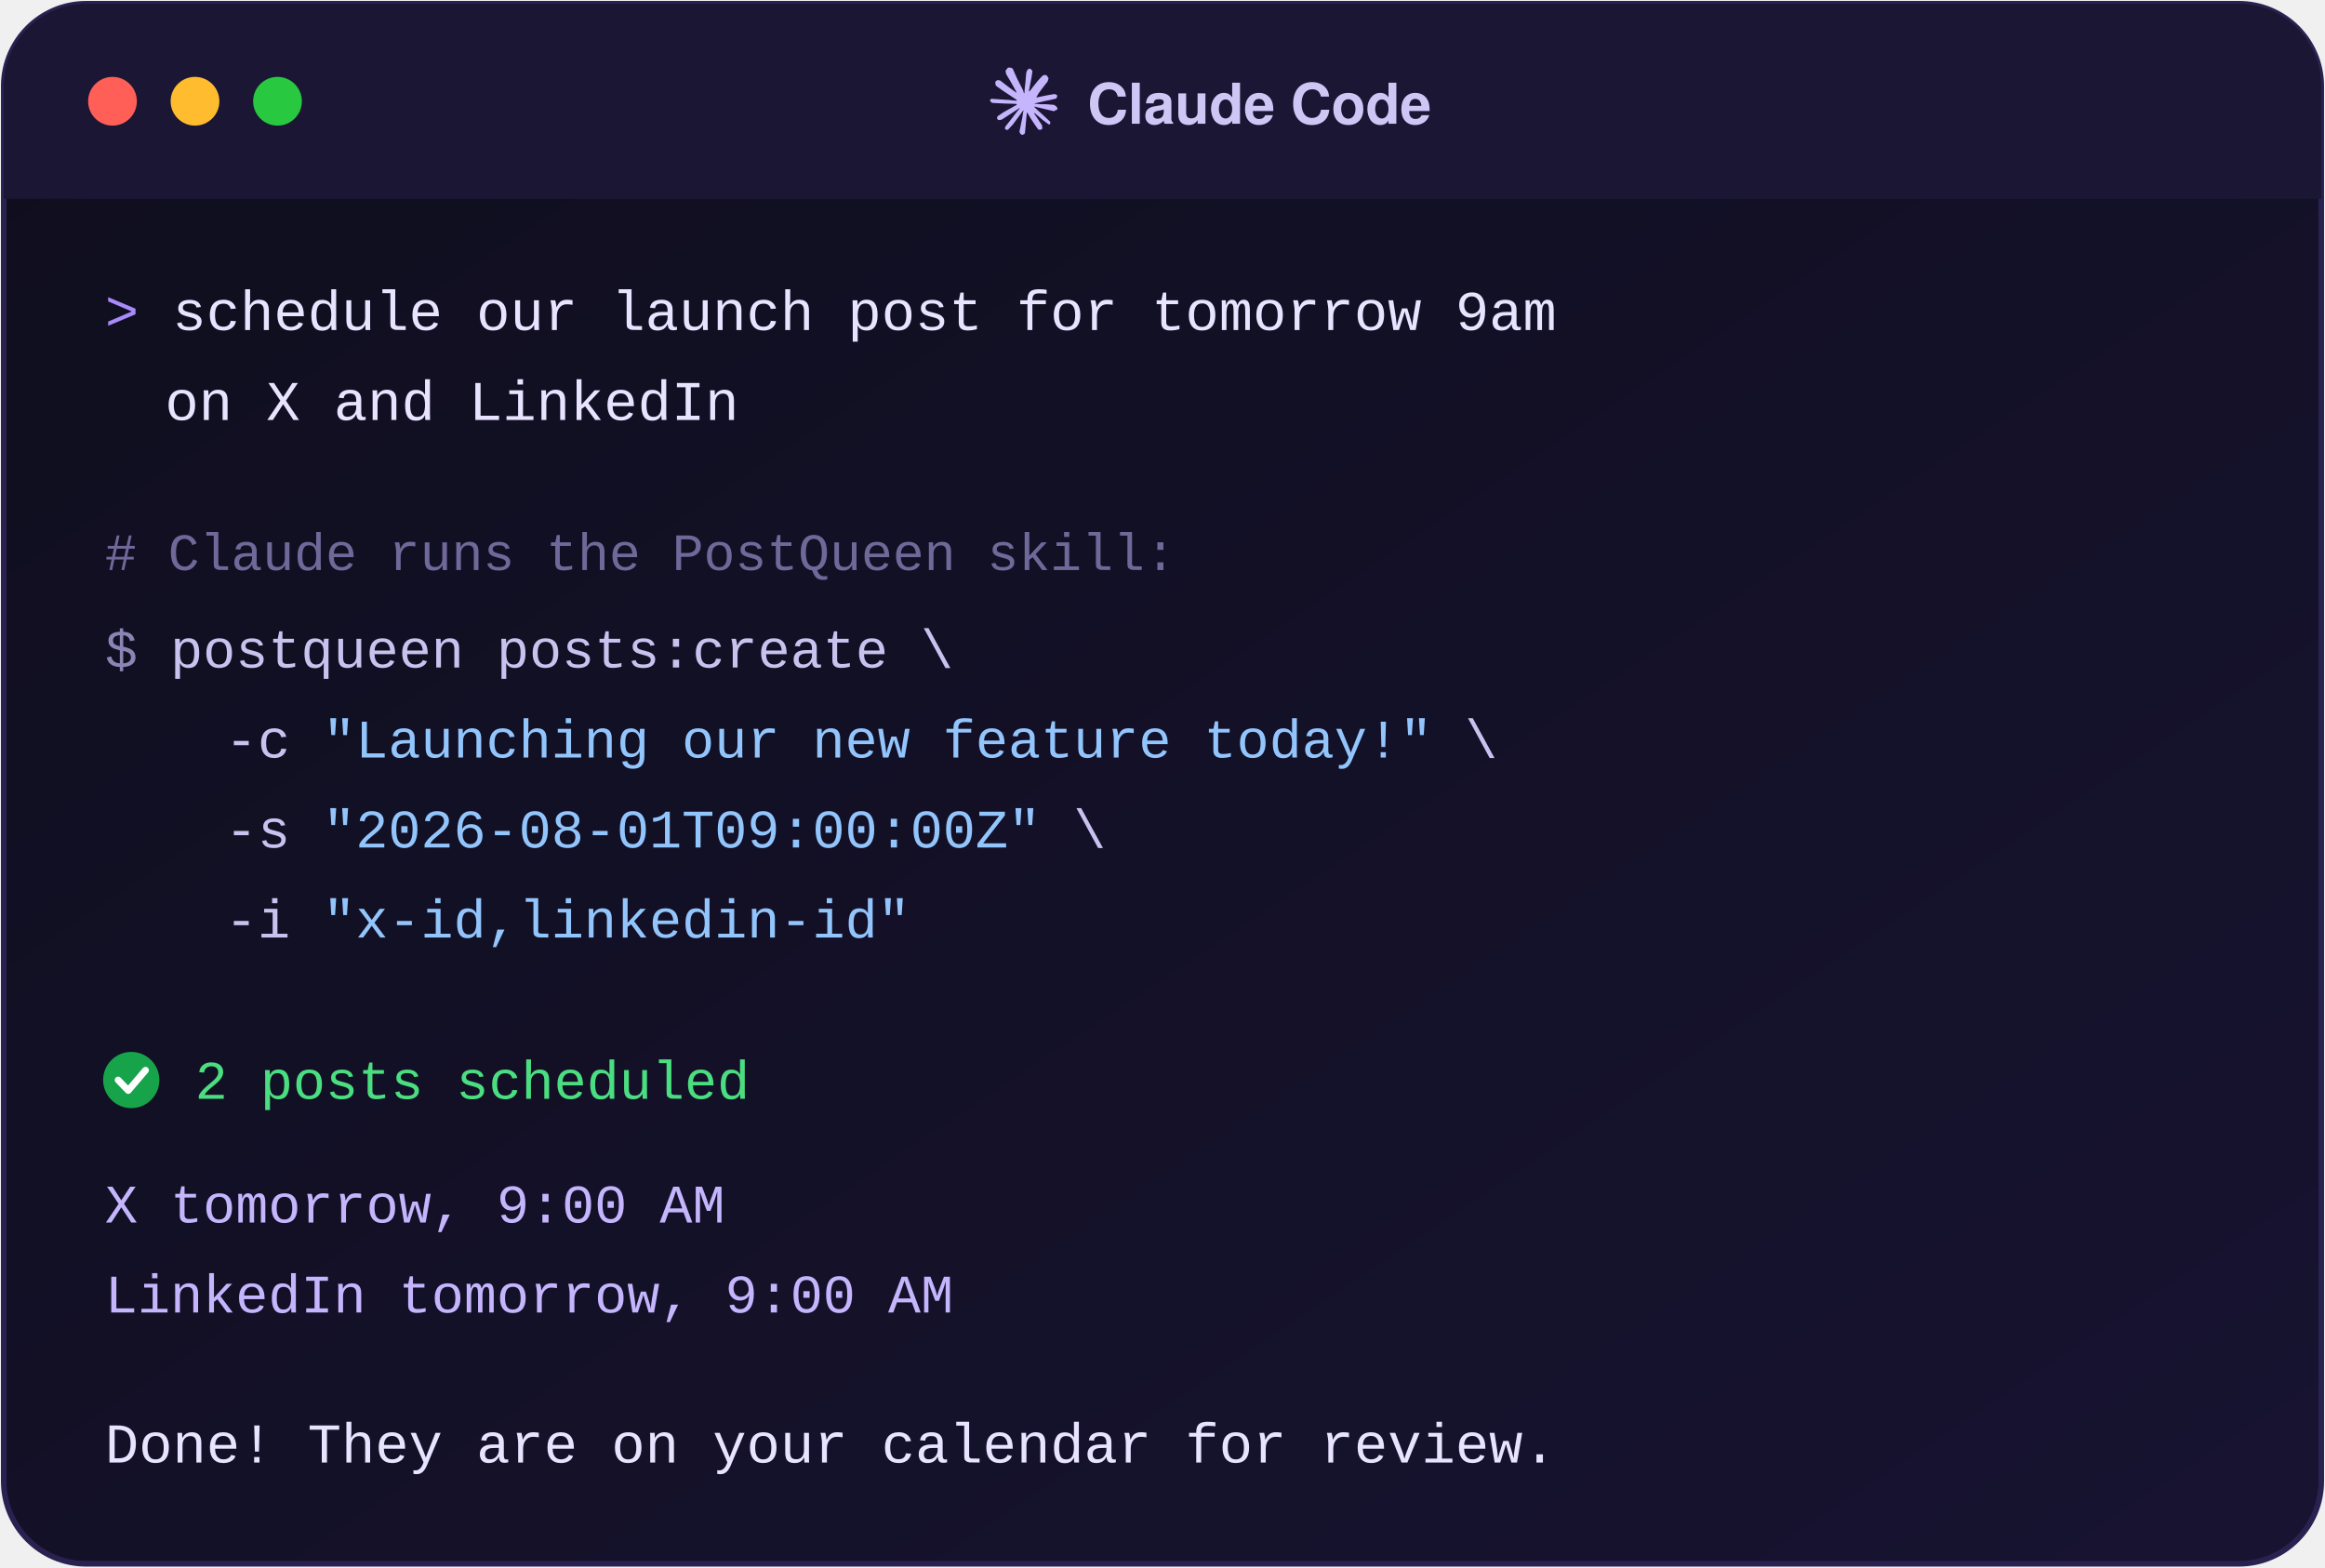
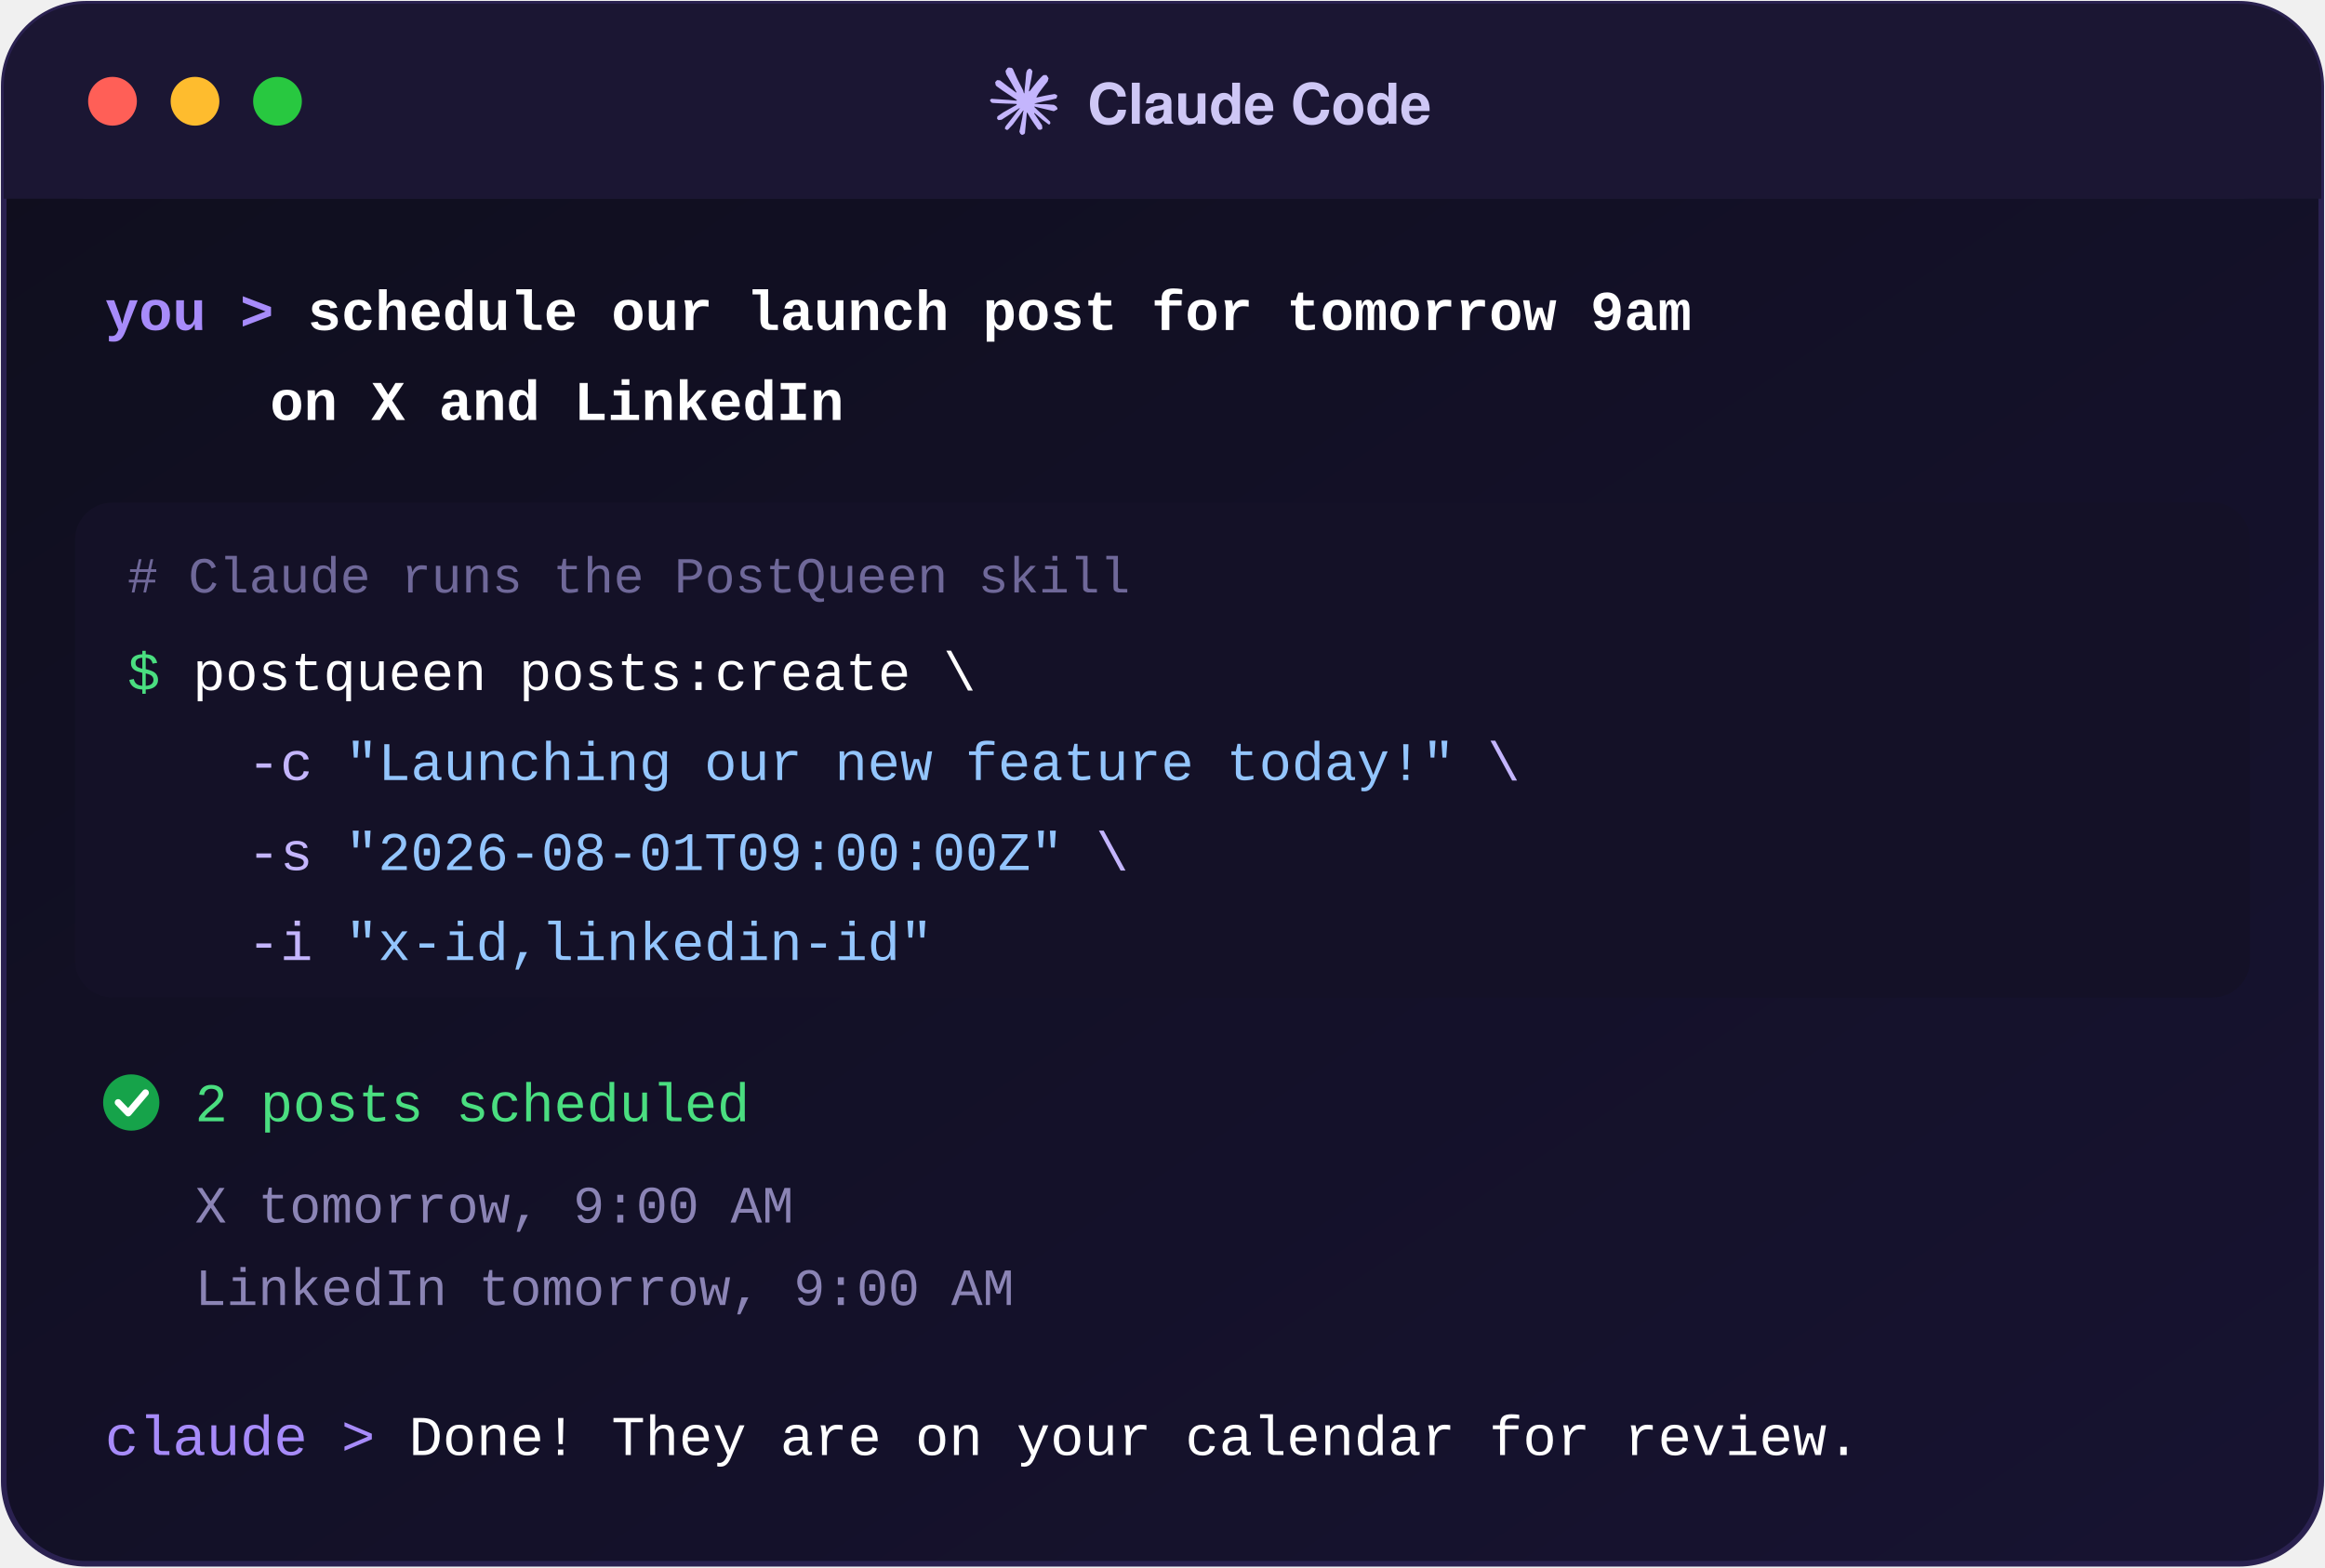
<svg xmlns="http://www.w3.org/2000/svg" width="620" height="418" viewBox="0 0 620 418" role="img" aria-label="Claude Code in a terminal: you ask in plain words, it schedules posts with the postqueen CLI">
  <defs>
    <linearGradient id="bg" x1="0" y1="0" x2="1" y2="1">
      <stop offset="0" stop-color="#0f0e1d" />
      <stop offset="1" stop-color="#171331" />
    </linearGradient>
  </defs>
  <rect x="1" y="1" width="618" height="416" rx="22" fill="url(#bg)" stroke="#2a2150" stroke-width="1.5" />
  <rect x="1" y="1" width="618" height="52" rx="22" fill="#1b1633" />
  <rect x="1" y="32" width="618" height="21" fill="#1b1633" />
  <circle cx="30" cy="27" r="6.5" fill="#ff5f57" />
  <circle cx="52" cy="27" r="6.5" fill="#febc2e" />
  <circle cx="74" cy="27" r="6.5" fill="#28c840" />
  <svg viewBox="0 0 24 24" width="18" height="18" x="264" y="18" fill="#c4b5fd">
    <path d="m4.714 15.956 4.717-2.647.079-.231-.079-.128h-.231l-.789-.049-2.696-.073-2.337-.097-2.265-.121-.571-.121-.534-.704.055-.352.48-.322.686.061 1.518.103 2.277.158 1.651.097 2.447.255h.389l.055-.158-.134-.097-.103-.097L6.973 9.836l-2.55-1.688-1.336-.971-.723-.492-.364-.461-.158-1.008.656-.723.88.061.225.061.892.686 1.906 1.475 2.489 1.834.364.303.146-.103.018-.073-.164-.273-1.354-2.447-1.445-2.489-.643-1.032-.17-.619c-.061-.255-.103-.467-.103-.729L6.287.134 6.7 0l.996.134.419.364.619 1.415 1.002 2.228 1.554 3.03.455.898.243.832.091.255h.158v-.146l.128-1.706.237-2.095.231-2.696.079-.759.376-.911.747-.492.583.279.48.686-.067.443-.285 1.852-.559 2.902-.364 1.943h.212l.243-.243.984-1.305 1.651-2.064.729-.82.85-.905.546-.431h1.032l.759 1.129-.34 1.166-1.062 1.348-.88 1.141-1.263 1.7-.789 1.36.073.109.188-.018 2.853-.607 1.542-.279 1.84-.316.832.389.091.395-.328.807-1.967.486-2.307.461-3.436.814-.043.03.049.061 1.548.146.662.036h1.621l3.018.225.789.522.474.638-.079.486-1.214.619-1.639-.389-3.825-.911-1.311-.328h-.182v.109l1.093 1.069 2.003 1.809 2.507 2.331.128.577-.322.455-.34-.049-2.204-1.657-.85-.747-1.925-1.621h-.128v.17l.443.65 2.344 3.521.121 1.081-.17.352-.607.212-.668-.121-1.372-1.925L14.38 17.959l-1.141-1.943-.14.079-.674 7.255-.316.37-.729.279-.607-.461-.322-.747.322-1.475.389-1.925.316-1.53.285-1.9.17-.631-.012-.043-.14.018-1.433 1.967-2.18 2.945-1.724 1.846-.413.164-.716-.37.067-.662.401-.589 2.386-3.036 1.439-1.882.929-1.087-.006-.158h-.055l-6.338 4.116-1.129.146-.486-.455.061-.747.231-.243 1.906-1.311Z" />
  </svg>
  <text x="290" y="33" font-family="'Segoe UI',Helvetica,Arial,sans-serif" font-size="15" font-weight="600" fill="#cec7f5">Claude Code</text>
-   <text x="28" y="88" font-family="'SF Mono',SFMono-Regular,Menlo,Consolas,'Liberation Mono',monospace" font-size="15" fill="#e8e3ff">
-     <tspan fill="#a78bfa">&gt;</tspan> schedule our launch post for tomorrow 9am</text>
-   <text x="44" y="112" font-family="'SF Mono',SFMono-Regular,Menlo,Consolas,'Liberation Mono',monospace" font-size="15" fill="#e8e3ff">on X and LinkedIn</text>
-   <text x="28" y="152" font-family="'SF Mono',SFMono-Regular,Menlo,Consolas,'Liberation Mono',monospace" font-size="14" fill="#6f6899"># Claude runs the PostQueen skill:</text>
-   <text x="28" y="178" font-family="'SF Mono',SFMono-Regular,Menlo,Consolas,'Liberation Mono',monospace" font-size="14.5" fill="#c9c2ef">
-     <tspan fill="#8b84b5">$</tspan> postqueen posts:create \</text>
-   <text x="60" y="202" font-family="'SF Mono',SFMono-Regular,Menlo,Consolas,'Liberation Mono',monospace" font-size="14.5" fill="#c9c2ef">-c <tspan fill="#93c5fd">"Launching our new feature today!"</tspan> \</text>
-   <text x="60" y="226" font-family="'SF Mono',SFMono-Regular,Menlo,Consolas,'Liberation Mono',monospace" font-size="14.5" fill="#c9c2ef">-s <tspan fill="#93c5fd">"2026-08-01T09:00:00Z"</tspan> \</text>
-   <text x="60" y="250" font-family="'SF Mono',SFMono-Regular,Menlo,Consolas,'Liberation Mono',monospace" font-size="14.5" fill="#c9c2ef">-i <tspan fill="#93c5fd">"x-id,linkedin-id"</tspan>
+   <text x="28" y="88" font-family="'SF Mono',SFMono-Regular,Menlo,Consolas,'Liberation Mono',monospace" font-size="15" font-weight="700" fill="#ffffff">
+     <tspan fill="#a78bfa">you &gt;</tspan> schedule our launch post for tomorrow 9am</text>
+   <text x="72" y="112" font-family="'SF Mono',SFMono-Regular,Menlo,Consolas,'Liberation Mono',monospace" font-size="15" font-weight="700" fill="#ffffff">on X and LinkedIn</text>
+   <rect x="20" y="134" width="580" height="132" rx="10" fill="#141127" />
+   <text x="34" y="158" font-family="'SF Mono',SFMono-Regular,Menlo,Consolas,'Liberation Mono',monospace" font-size="13.5" fill="#6f6899"># Claude runs the PostQueen skill</text>
+   <text x="34" y="184" font-family="'SF Mono',SFMono-Regular,Menlo,Consolas,'Liberation Mono',monospace" font-size="14.5" fill="#ffffff">
+     <tspan fill="#4ade80">$</tspan> postqueen posts:create \</text>
+   <text x="66" y="208" font-family="'SF Mono',SFMono-Regular,Menlo,Consolas,'Liberation Mono',monospace" font-size="14.5" fill="#c4b5fd">-c <tspan fill="#93c5fd">"Launching our new feature today!"</tspan> \</text>
+   <text x="66" y="232" font-family="'SF Mono',SFMono-Regular,Menlo,Consolas,'Liberation Mono',monospace" font-size="14.5" fill="#c4b5fd">-s <tspan fill="#93c5fd">"2026-08-01T09:00:00Z"</tspan> \</text>
+   <text x="66" y="256" font-family="'SF Mono',SFMono-Regular,Menlo,Consolas,'Liberation Mono',monospace" font-size="14.5" fill="#c4b5fd">-i <tspan fill="#93c5fd">"x-id,linkedin-id"</tspan>
  </text>
-   <circle cx="35" cy="288" r="7.5" fill="#16a34a" />
-   <path d="M31.5,288 L34.2,290.8 L38.8,285.4" stroke="#ffffff" stroke-width="1.8" fill="none" stroke-linecap="round" stroke-linejoin="round" />
-   <text x="52" y="293" font-family="'SF Mono',SFMono-Regular,Menlo,Consolas,'Liberation Mono',monospace" font-size="14.5" fill="#4ade80">2 posts scheduled</text>
-   <text x="28" y="326" font-family="'SF Mono',SFMono-Regular,Menlo,Consolas,'Liberation Mono',monospace" font-size="14.5" fill="#c4b5fd">X         tomorrow, 9:00 AM</text>
-   <text x="28" y="350" font-family="'SF Mono',SFMono-Regular,Menlo,Consolas,'Liberation Mono',monospace" font-size="14.5" fill="#c4b5fd">LinkedIn  tomorrow, 9:00 AM</text>
-   <text x="28" y="390" font-family="'SF Mono',SFMono-Regular,Menlo,Consolas,'Liberation Mono',monospace" font-size="15" fill="#e8e3ff">Done! They are on your calendar for review.</text>
+   <circle cx="35" cy="294" r="7.5" fill="#16a34a" />
+   <path d="M31.5,294 L34.2,296.8 L38.8,291.4" stroke="#ffffff" stroke-width="1.8" fill="none" stroke-linecap="round" stroke-linejoin="round" />
+   <text x="52" y="299" font-family="'SF Mono',SFMono-Regular,Menlo,Consolas,'Liberation Mono',monospace" font-size="14.5" fill="#4ade80">2 posts scheduled</text>
+   <text x="52" y="326" font-family="'SF Mono',SFMono-Regular,Menlo,Consolas,'Liberation Mono',monospace" font-size="14" fill="#8b84b5">X         tomorrow, 9:00 AM</text>
+   <text x="52" y="348" font-family="'SF Mono',SFMono-Regular,Menlo,Consolas,'Liberation Mono',monospace" font-size="14" fill="#8b84b5">LinkedIn  tomorrow, 9:00 AM</text>
+   <text x="28" y="388" font-family="'SF Mono',SFMono-Regular,Menlo,Consolas,'Liberation Mono',monospace" font-size="15" fill="#ffffff">
+     <tspan fill="#a78bfa">claude &gt;</tspan> Done! They are on your calendar for review.</text>
</svg>
